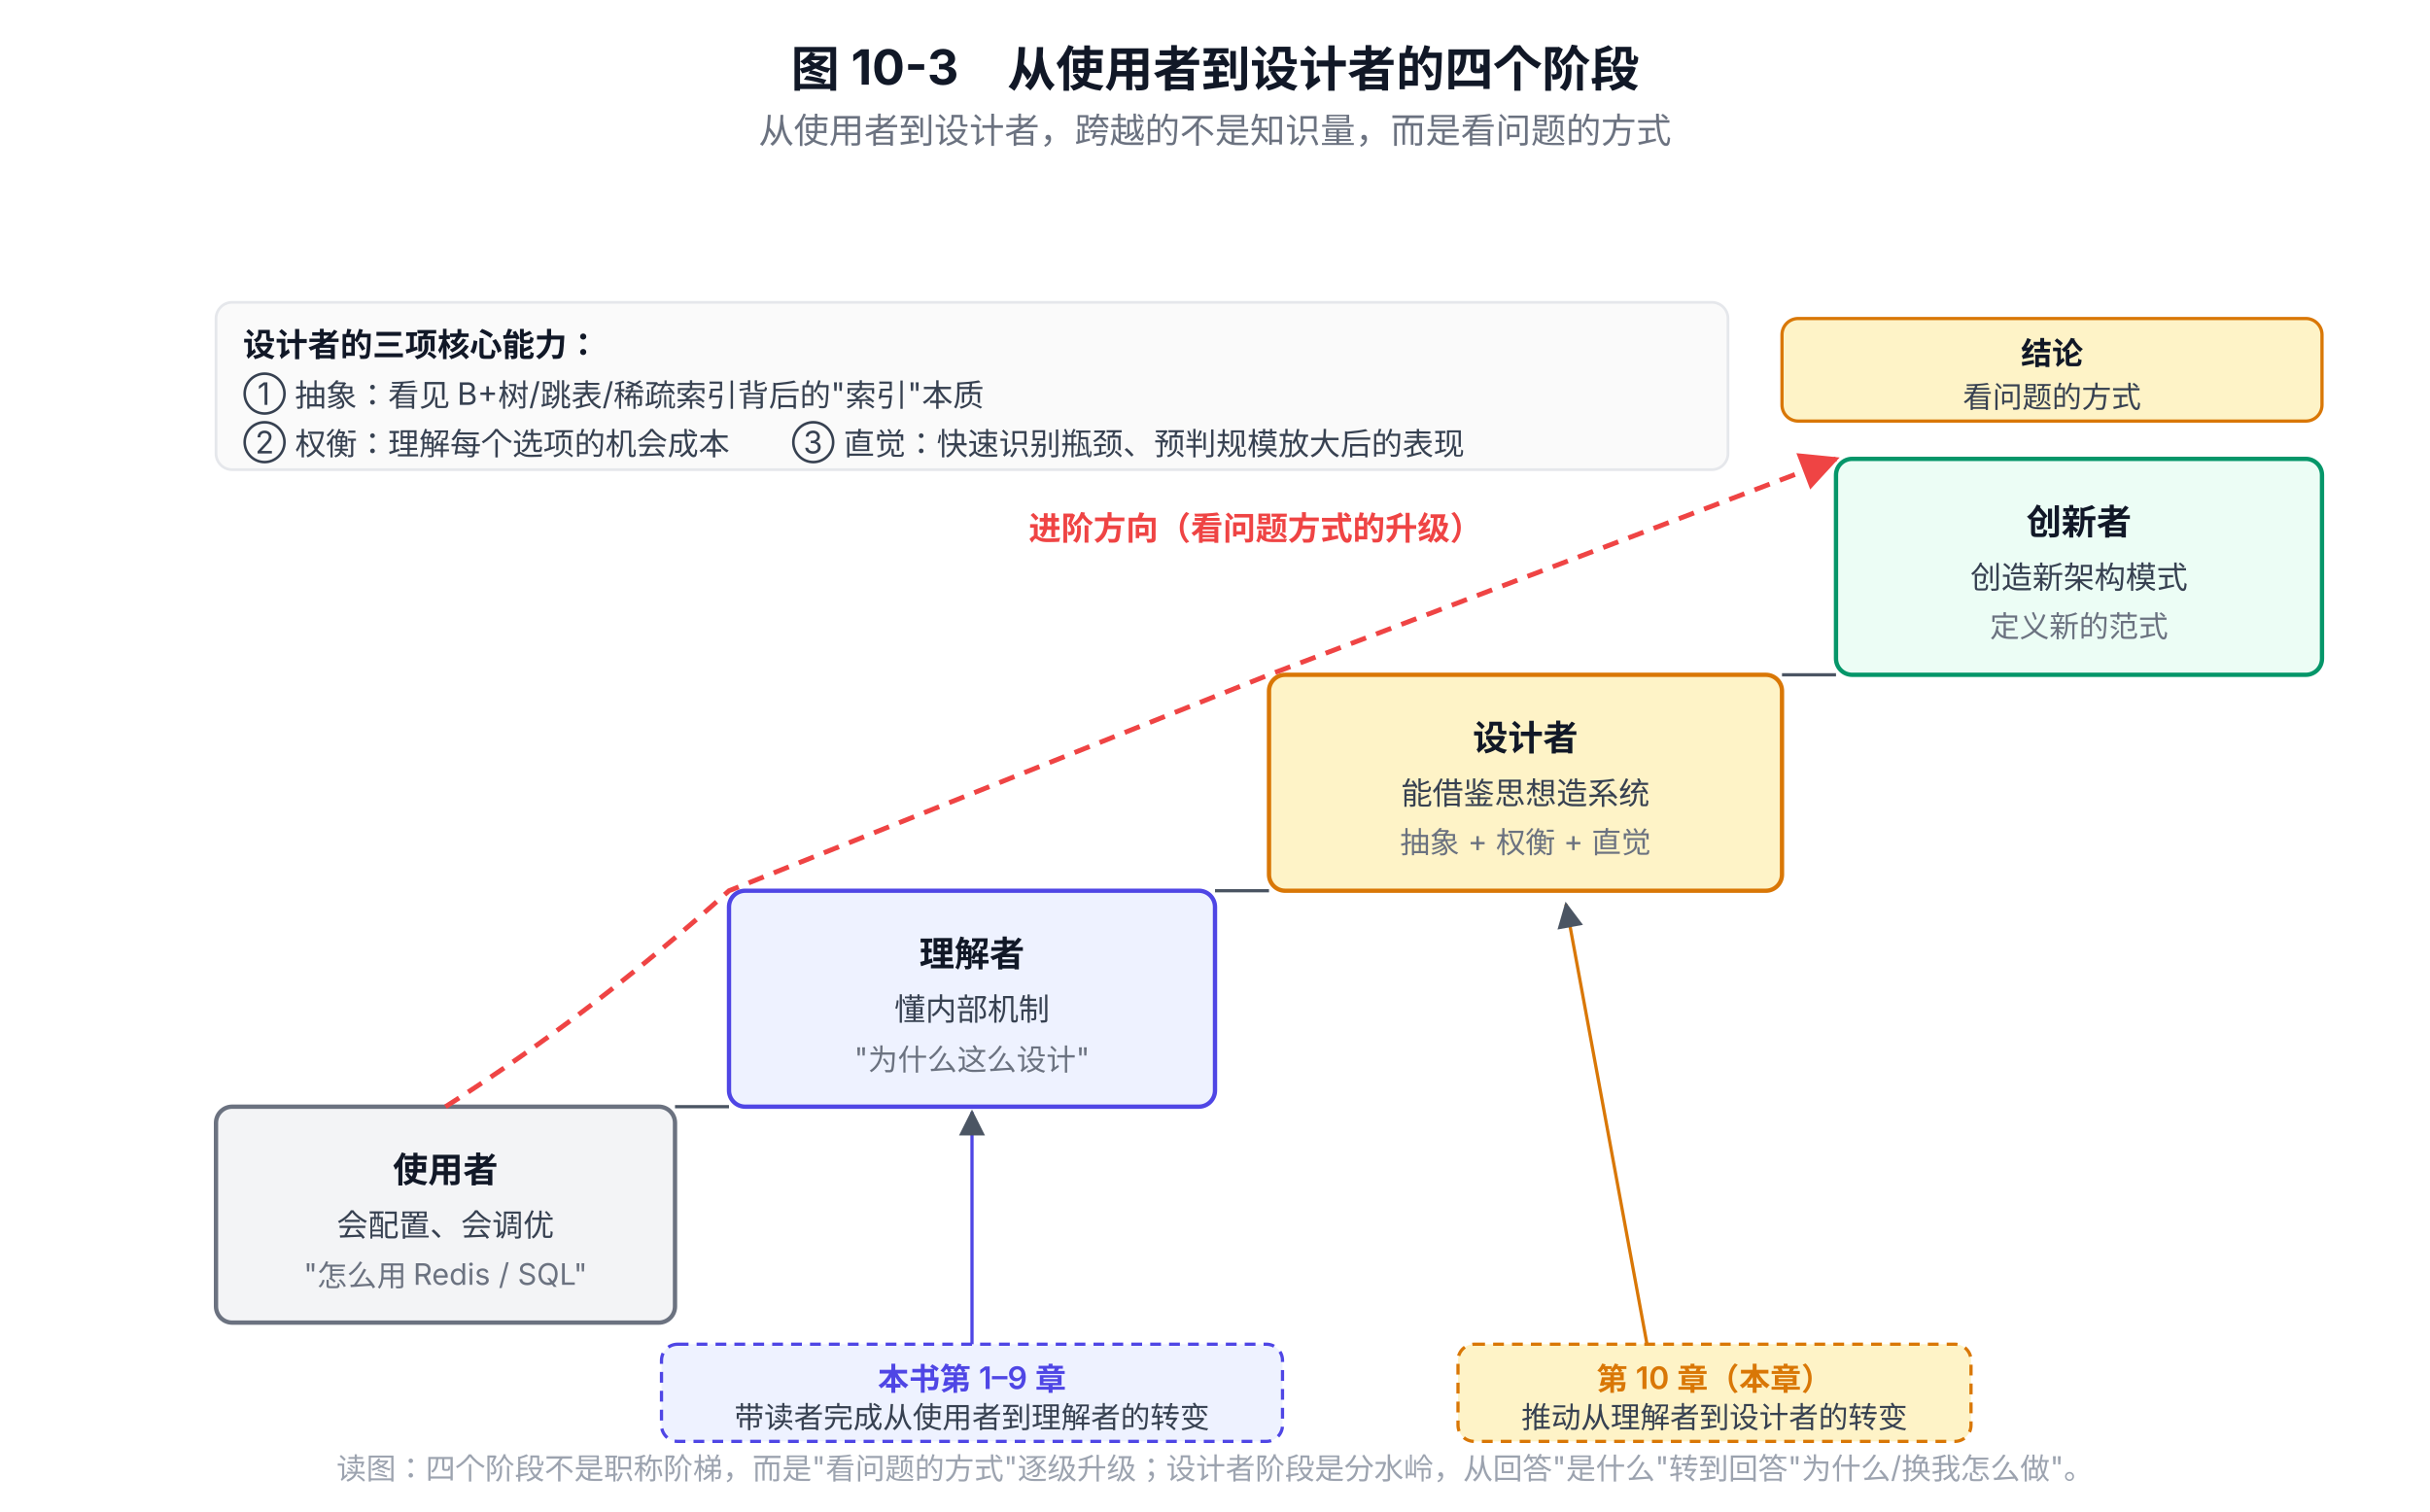
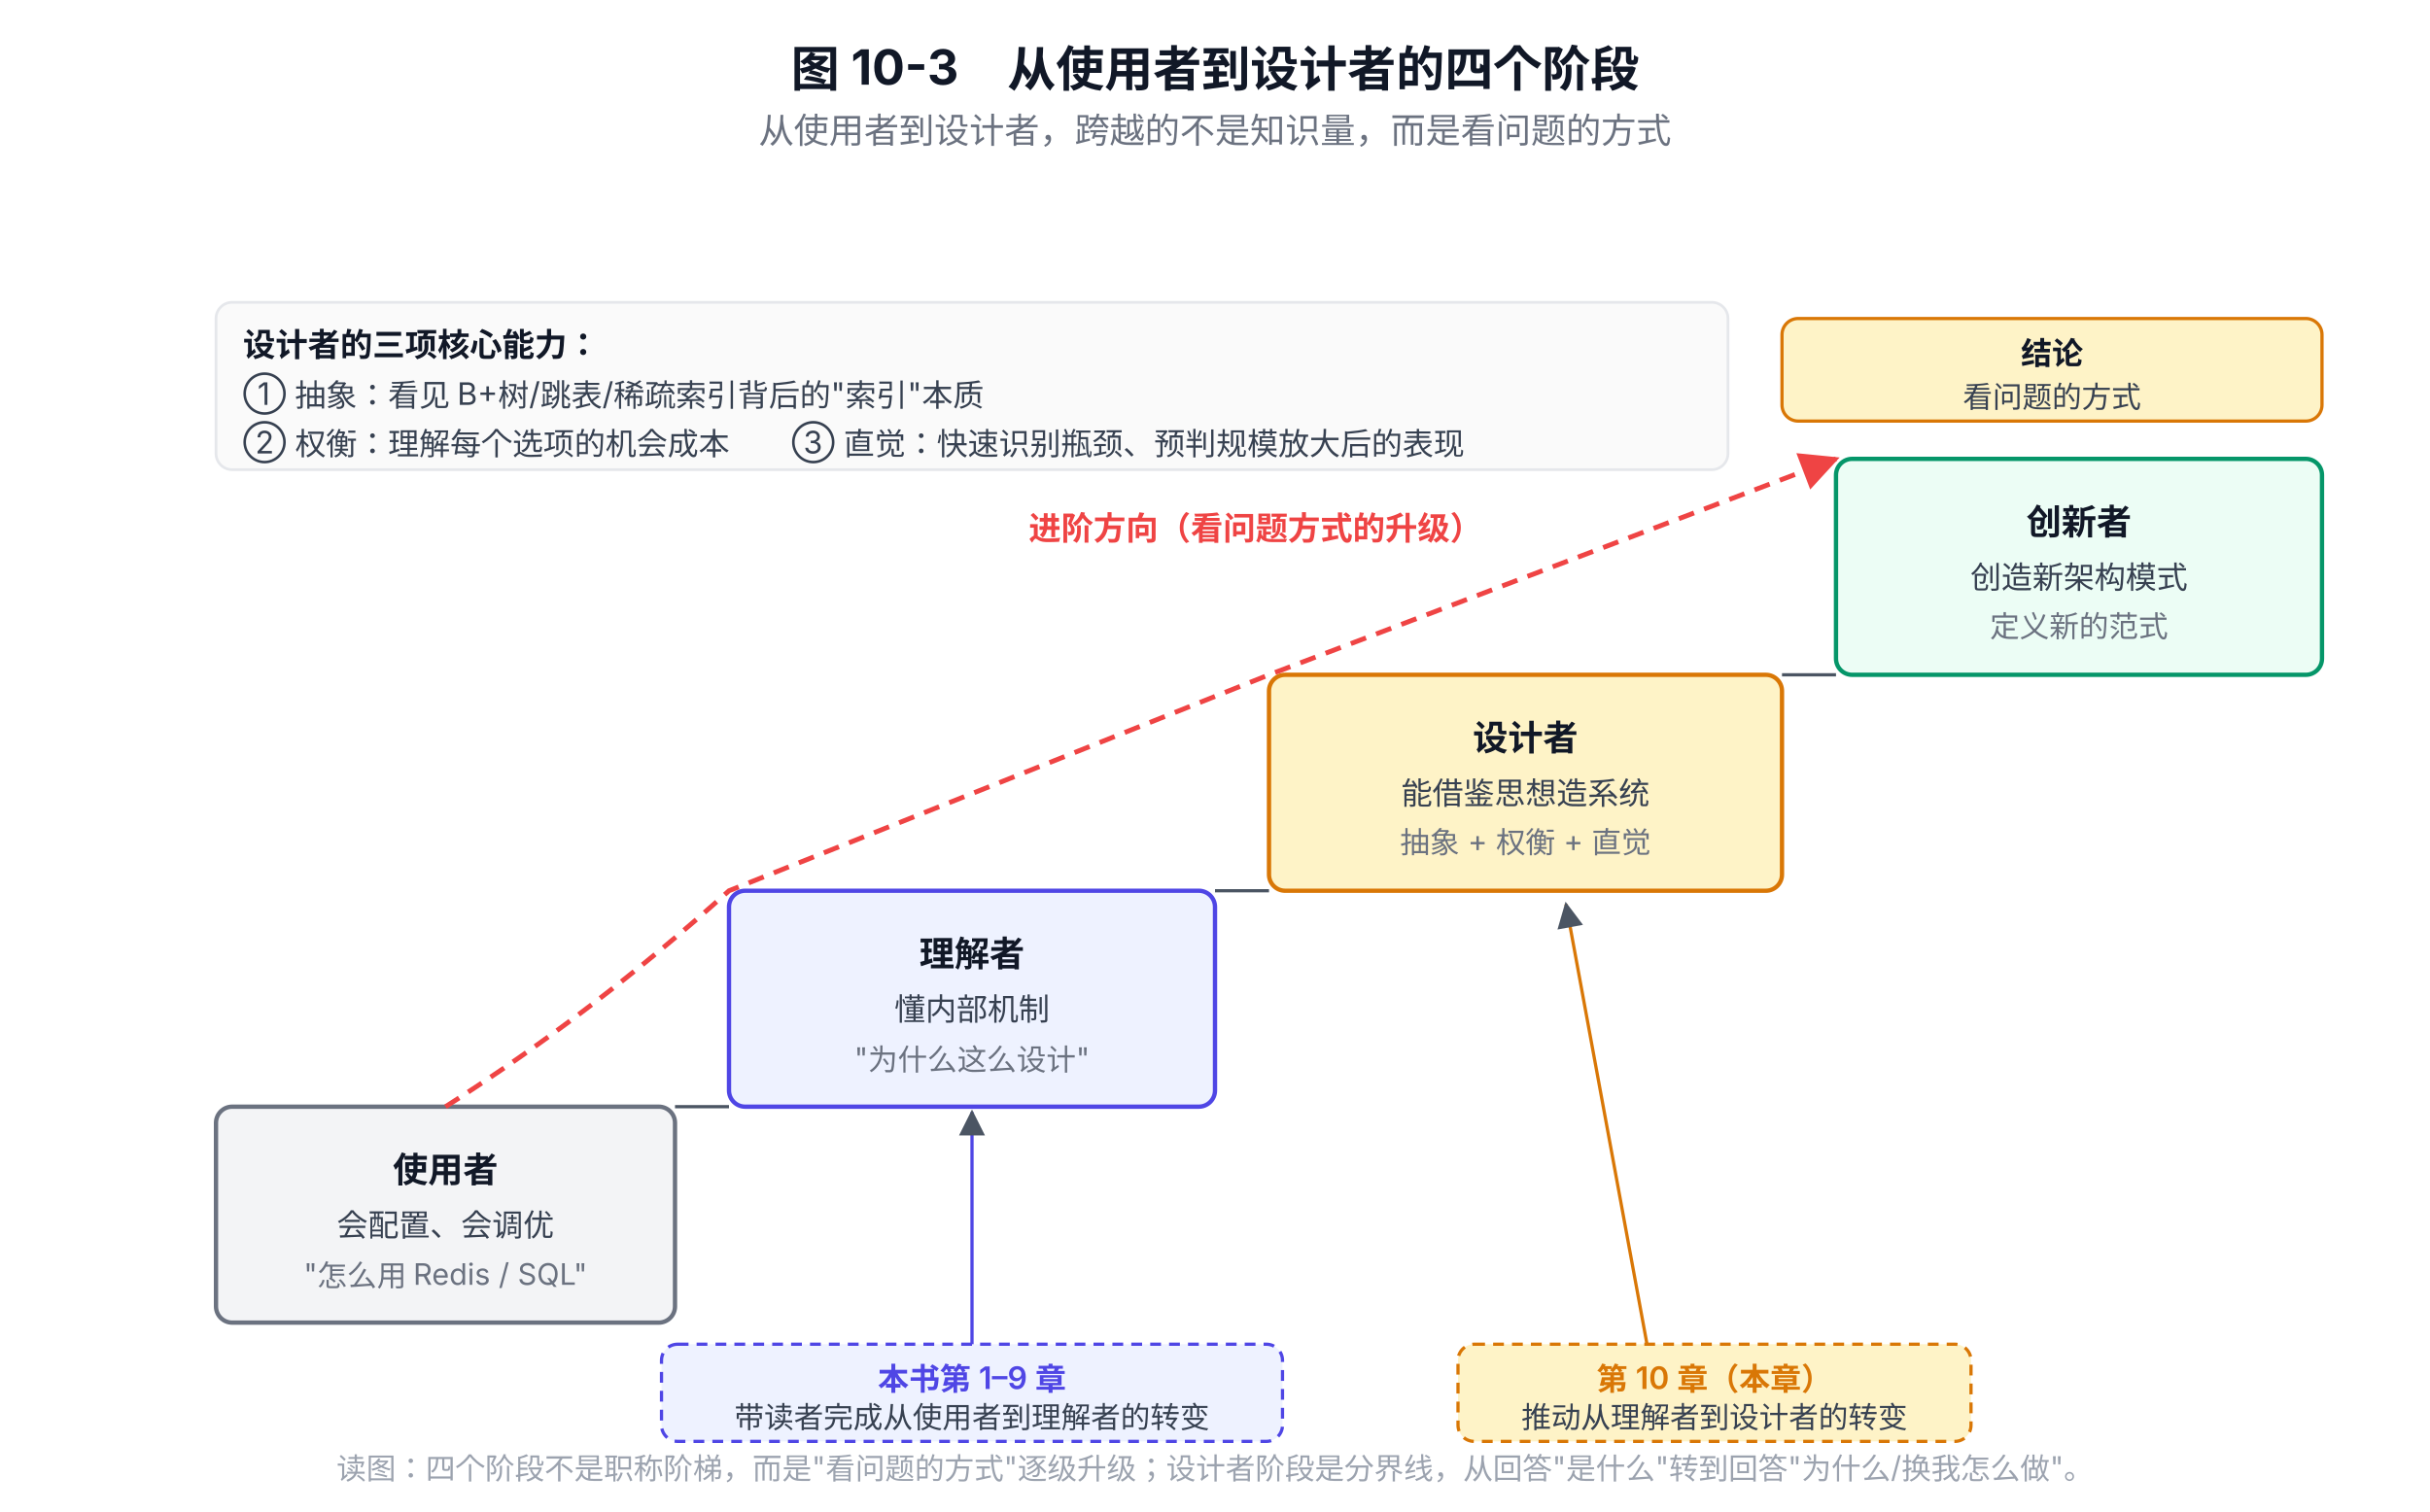
<svg xmlns="http://www.w3.org/2000/svg" viewBox="0 0 900 560" font-family="system-ui, -apple-system, 'PingFang SC', 'Microsoft YaHei', sans-serif">
  <defs>
    <marker id="arrow" viewBox="0 0 10 10" refX="9" refY="5" markerWidth="8" markerHeight="8" orient="auto-start-reverse">
      <path d="M0,0 L10,5 L0,10 z" fill="#EF4444" />
    </marker>
    <marker id="arrowGray" viewBox="0 0 10 10" refX="9" refY="5" markerWidth="8" markerHeight="8" orient="auto-start-reverse">
      <path d="M0,0 L10,5 L0,10 z" fill="#4B5563" />
    </marker>
  </defs>
  <text x="450" y="32" text-anchor="middle" font-size="18" font-weight="700" fill="#111827">图 10-3　从使用者到设计者的四个阶段</text>
  <text x="450" y="53" text-anchor="middle" font-size="13" fill="#6B7280">从使用者到设计者，跨越的不是知识量，而是看问题的方式</text>
  <rect x="80" y="410" width="170" height="80" rx="6" fill="#F3F4F6" stroke="#6B7280" stroke-width="1.6" />
  <text x="165" y="438" text-anchor="middle" font-size="13" font-weight="700" fill="#111827">使用者</text>
  <text x="165" y="458" text-anchor="middle" font-size="11.5" fill="#374151">会配置、会调优</text>
  <text x="165" y="476" text-anchor="middle" font-size="11" fill="#6B7280">"怎么用 Redis / SQL"</text>
  <rect x="270" y="330" width="180" height="80" rx="6" fill="#EEF2FF" stroke="#4F46E5" stroke-width="1.6" />
  <text x="360" y="358" text-anchor="middle" font-size="13" font-weight="700" fill="#111827">理解者</text>
  <text x="360" y="378" text-anchor="middle" font-size="11.5" fill="#374151">懂内部机制</text>
  <text x="360" y="396" text-anchor="middle" font-size="11" fill="#6B7280">"为什么这么设计"</text>
  <rect x="470" y="250" width="190" height="80" rx="6" fill="#FEF3C7" stroke="#D97706" stroke-width="1.6" />
  <text x="565" y="278" text-anchor="middle" font-size="13" font-weight="700" fill="#111827">设计者</text>
  <text x="565" y="298" text-anchor="middle" font-size="11.5" fill="#374151">能借鉴思想造系统</text>
  <text x="565" y="316" text-anchor="middle" font-size="11" fill="#6B7280">抽象 + 权衡 + 直觉</text>
  <rect x="680" y="170" width="180" height="80" rx="6" fill="#ECFDF5" stroke="#059669" stroke-width="1.6" />
  <text x="770" y="198" text-anchor="middle" font-size="13" font-weight="700" fill="#111827">创新者</text>
  <text x="770" y="218" text-anchor="middle" font-size="11.5" fill="#374151">创造新架构模式</text>
  <text x="770" y="236" text-anchor="middle" font-size="11" fill="#6B7280">定义新的范式</text>
  <line x1="250" y1="410" x2="270" y2="410" stroke="#4B5563" stroke-width="1.2" />
  <line x1="450" y1="330" x2="470" y2="330" stroke="#4B5563" stroke-width="1.2" />
  <line x1="660" y1="250" x2="680" y2="250" stroke="#4B5563" stroke-width="1.2" />
  <path d="M 165 410 Q 220 375 270 330 Q 370 290 470 250 Q 575 210 680 170" fill="none" stroke="#EF4444" stroke-width="1.8" stroke-dasharray="6,4" marker-end="url(#arrow)" />
  <text x="465" y="200" text-anchor="middle" font-size="12" font-weight="600" fill="#EF4444">进阶方向（看问题方式的升级）</text>
  <rect x="245" y="498" width="230" height="36" rx="6" fill="#EEF2FF" stroke="#4F46E5" stroke-width="1.2" stroke-dasharray="4,3" />
  <text x="360" y="515" text-anchor="middle" font-size="11.5" font-weight="600" fill="#4F46E5">本书第 1–9 章</text>
  <text x="360" y="529" text-anchor="middle" font-size="11" fill="#374151">带读者完成从使用者到理解者的转变</text>
  <line x1="360" y1="498" x2="360" y2="412" stroke="#4F46E5" stroke-width="1.2" marker-end="url(#arrowGray)" />
  <rect x="540" y="498" width="190" height="36" rx="6" fill="#FEF3C7" stroke="#D97706" stroke-width="1.2" stroke-dasharray="4,3" />
  <text x="635" y="515" text-anchor="middle" font-size="11.5" font-weight="600" fill="#D97706">第 10 章（本章）</text>
  <text x="635" y="529" text-anchor="middle" font-size="11" fill="#374151">推动从理解者到设计者的转变</text>
  <line x1="610" y1="498" x2="580" y2="335" stroke="#D97706" stroke-width="1.2" marker-end="url(#arrowGray)" />
  <rect x="80" y="112" width="560" height="62" rx="6" fill="#FAFAFA" stroke="#E5E7EB" stroke-width="1" />
  <text x="90" y="132" font-size="12" font-weight="700" fill="#111827">设计者的三项核心能力：</text>
  <text x="90" y="150" font-size="11.5" fill="#374151">① 抽象：看见 B+树/跳表/稀疏索引背后的"索引"本质</text>
  <text x="90" y="168" font-size="11.5" fill="#374151">② 权衡：理解每个选项的机会成本　　③ 直觉：快速识别瓶颈、预判规模放大后的表现</text>
  <rect x="660" y="118" width="200" height="38" rx="6" fill="#FEF3C7" stroke="#D97706" stroke-width="1.2" />
  <text x="760" y="135" text-anchor="middle" font-size="11.5" font-weight="700" fill="#111827">结论</text>
  <text x="760" y="151" text-anchor="middle" font-size="11" fill="#374151">看问题的方式</text>
-   <text x="450" y="548" text-anchor="middle" font-size="11" fill="#9CA3AF">读图：四个阶段不是职称阶梯，而是"看问题的方式"逐级升级；设计者阶段是分水岭，从回答"是什么"转到回答"为什么/换我怎么做"。</text>
+   <text x="450" y="548" text-anchor="middle" font-size="11" fill="#9CA3AF">读图：四个阶段不是职称阶梯，而是"看问题的方式"逐级升级；设计者阶段是分界线，从回答"是什么"转到回答"为什么/换我怎么做"。</text>
</svg>
